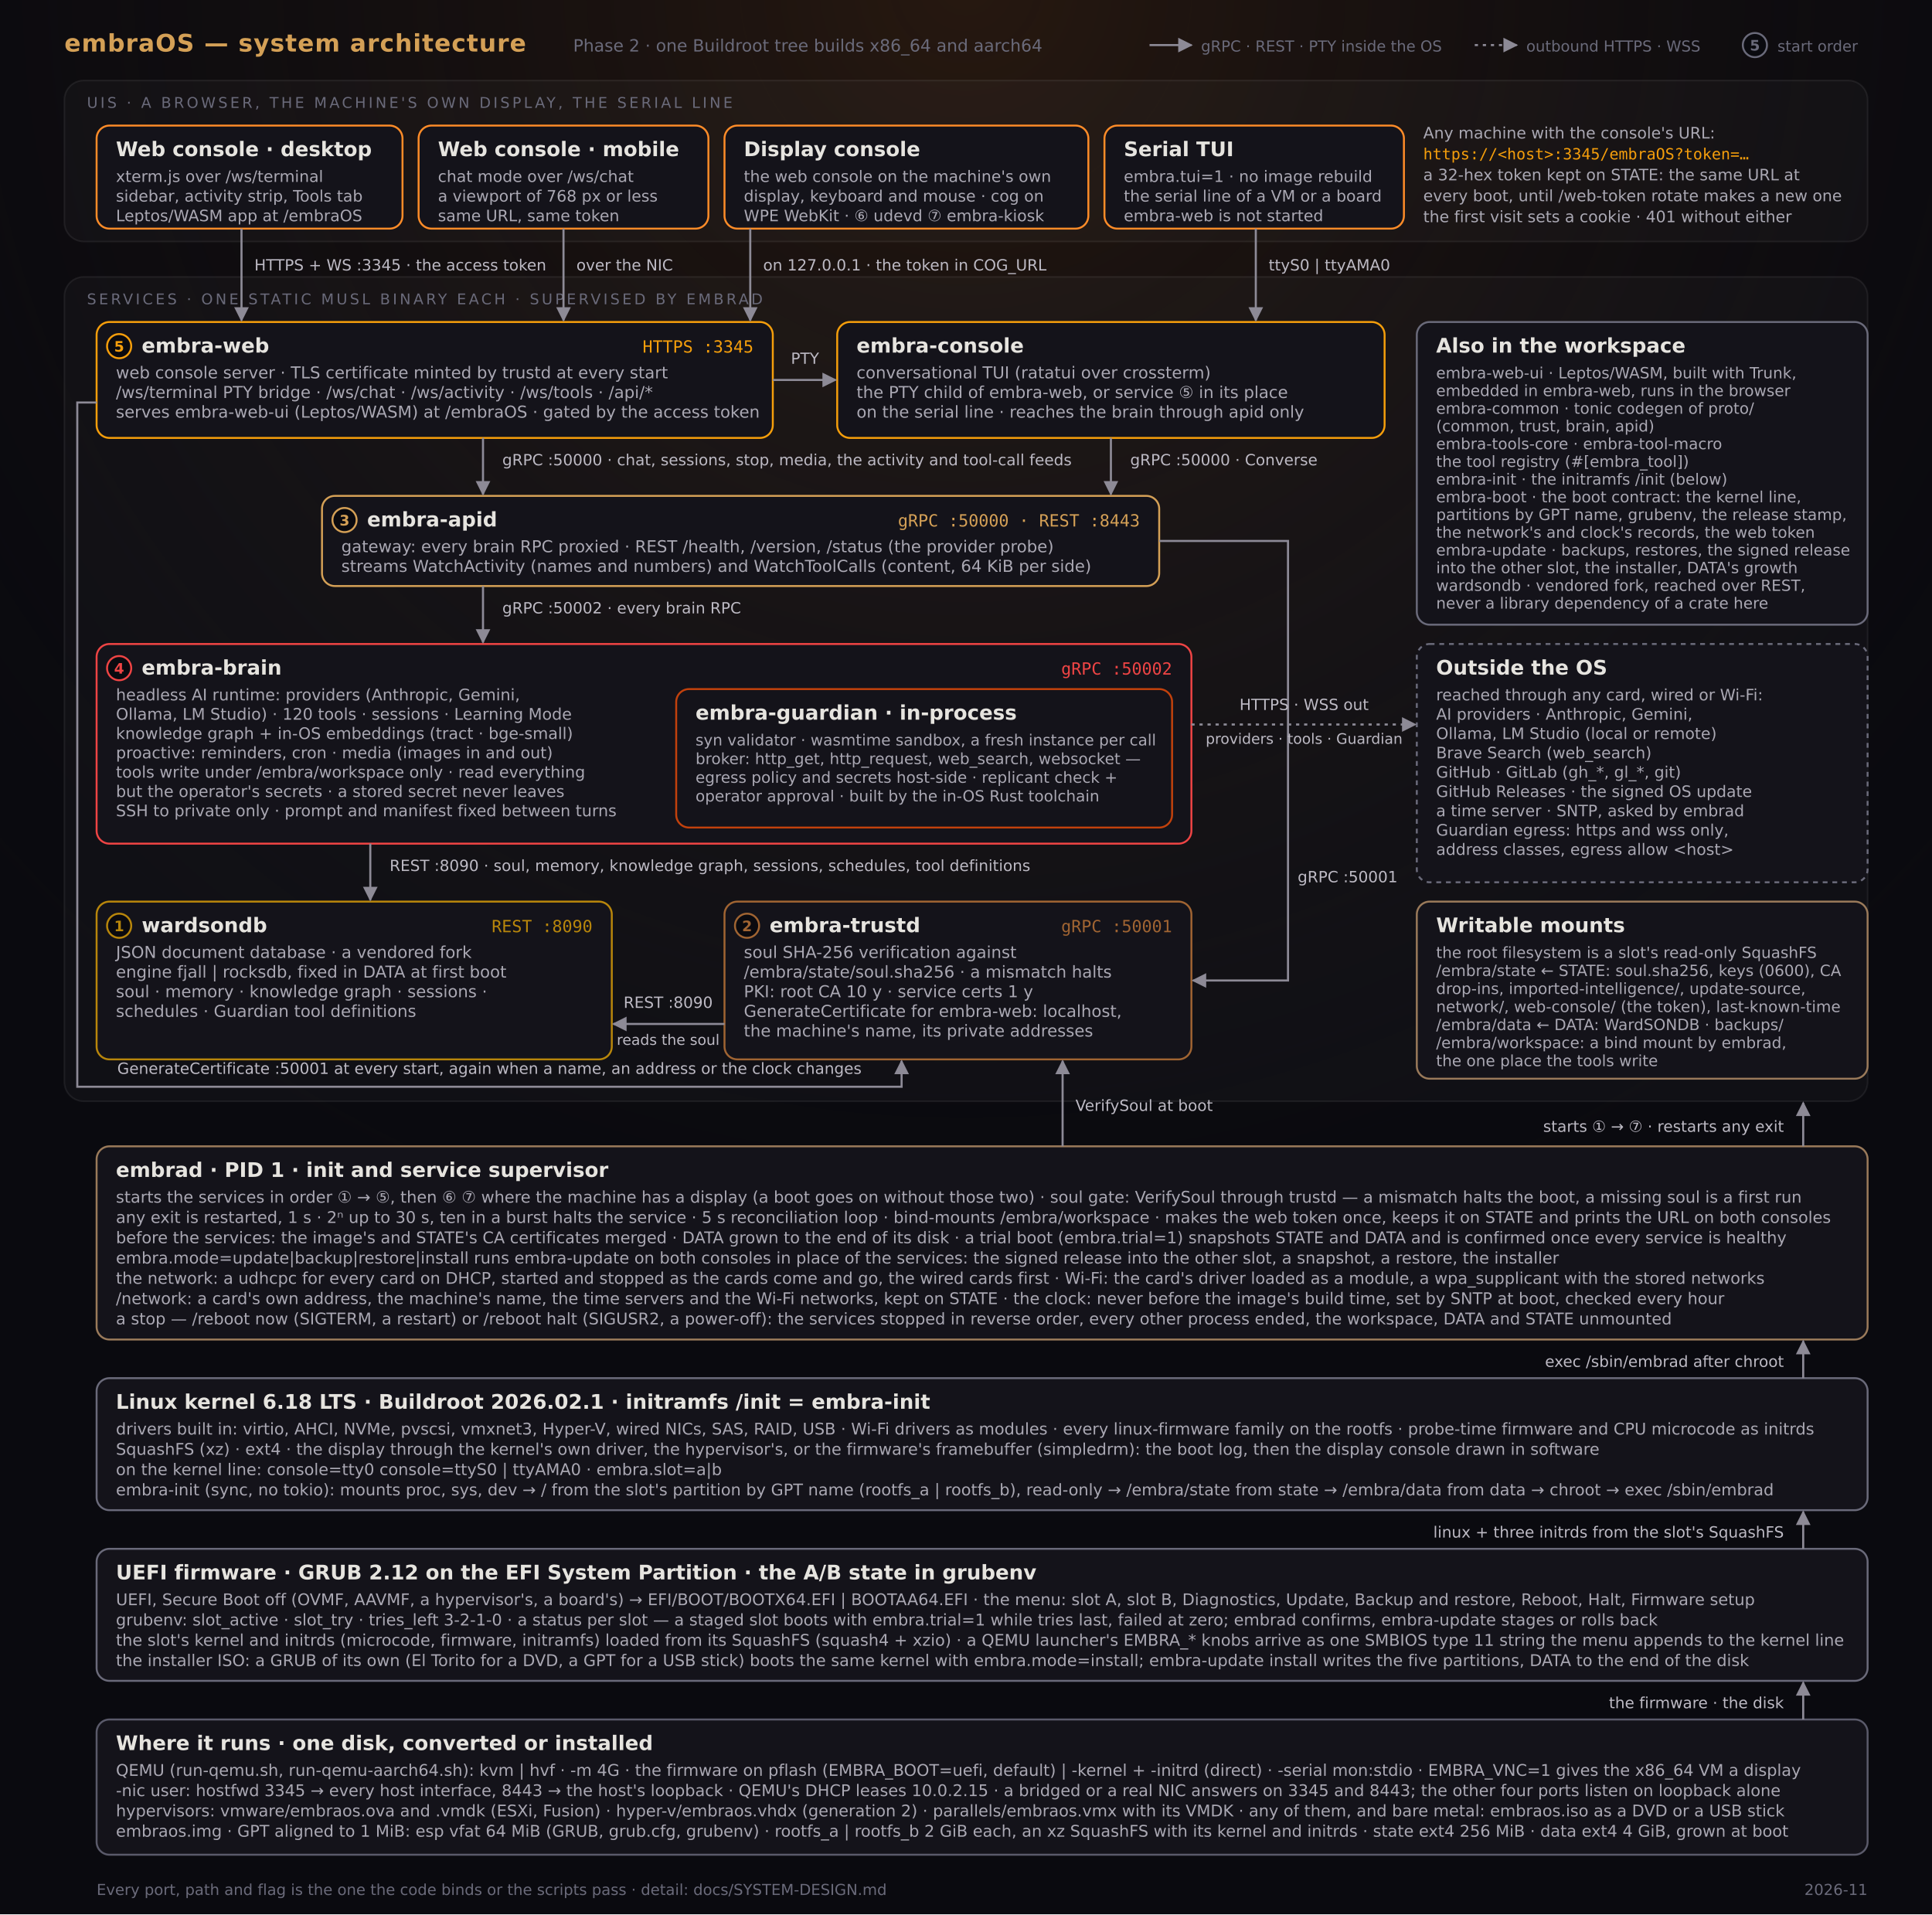
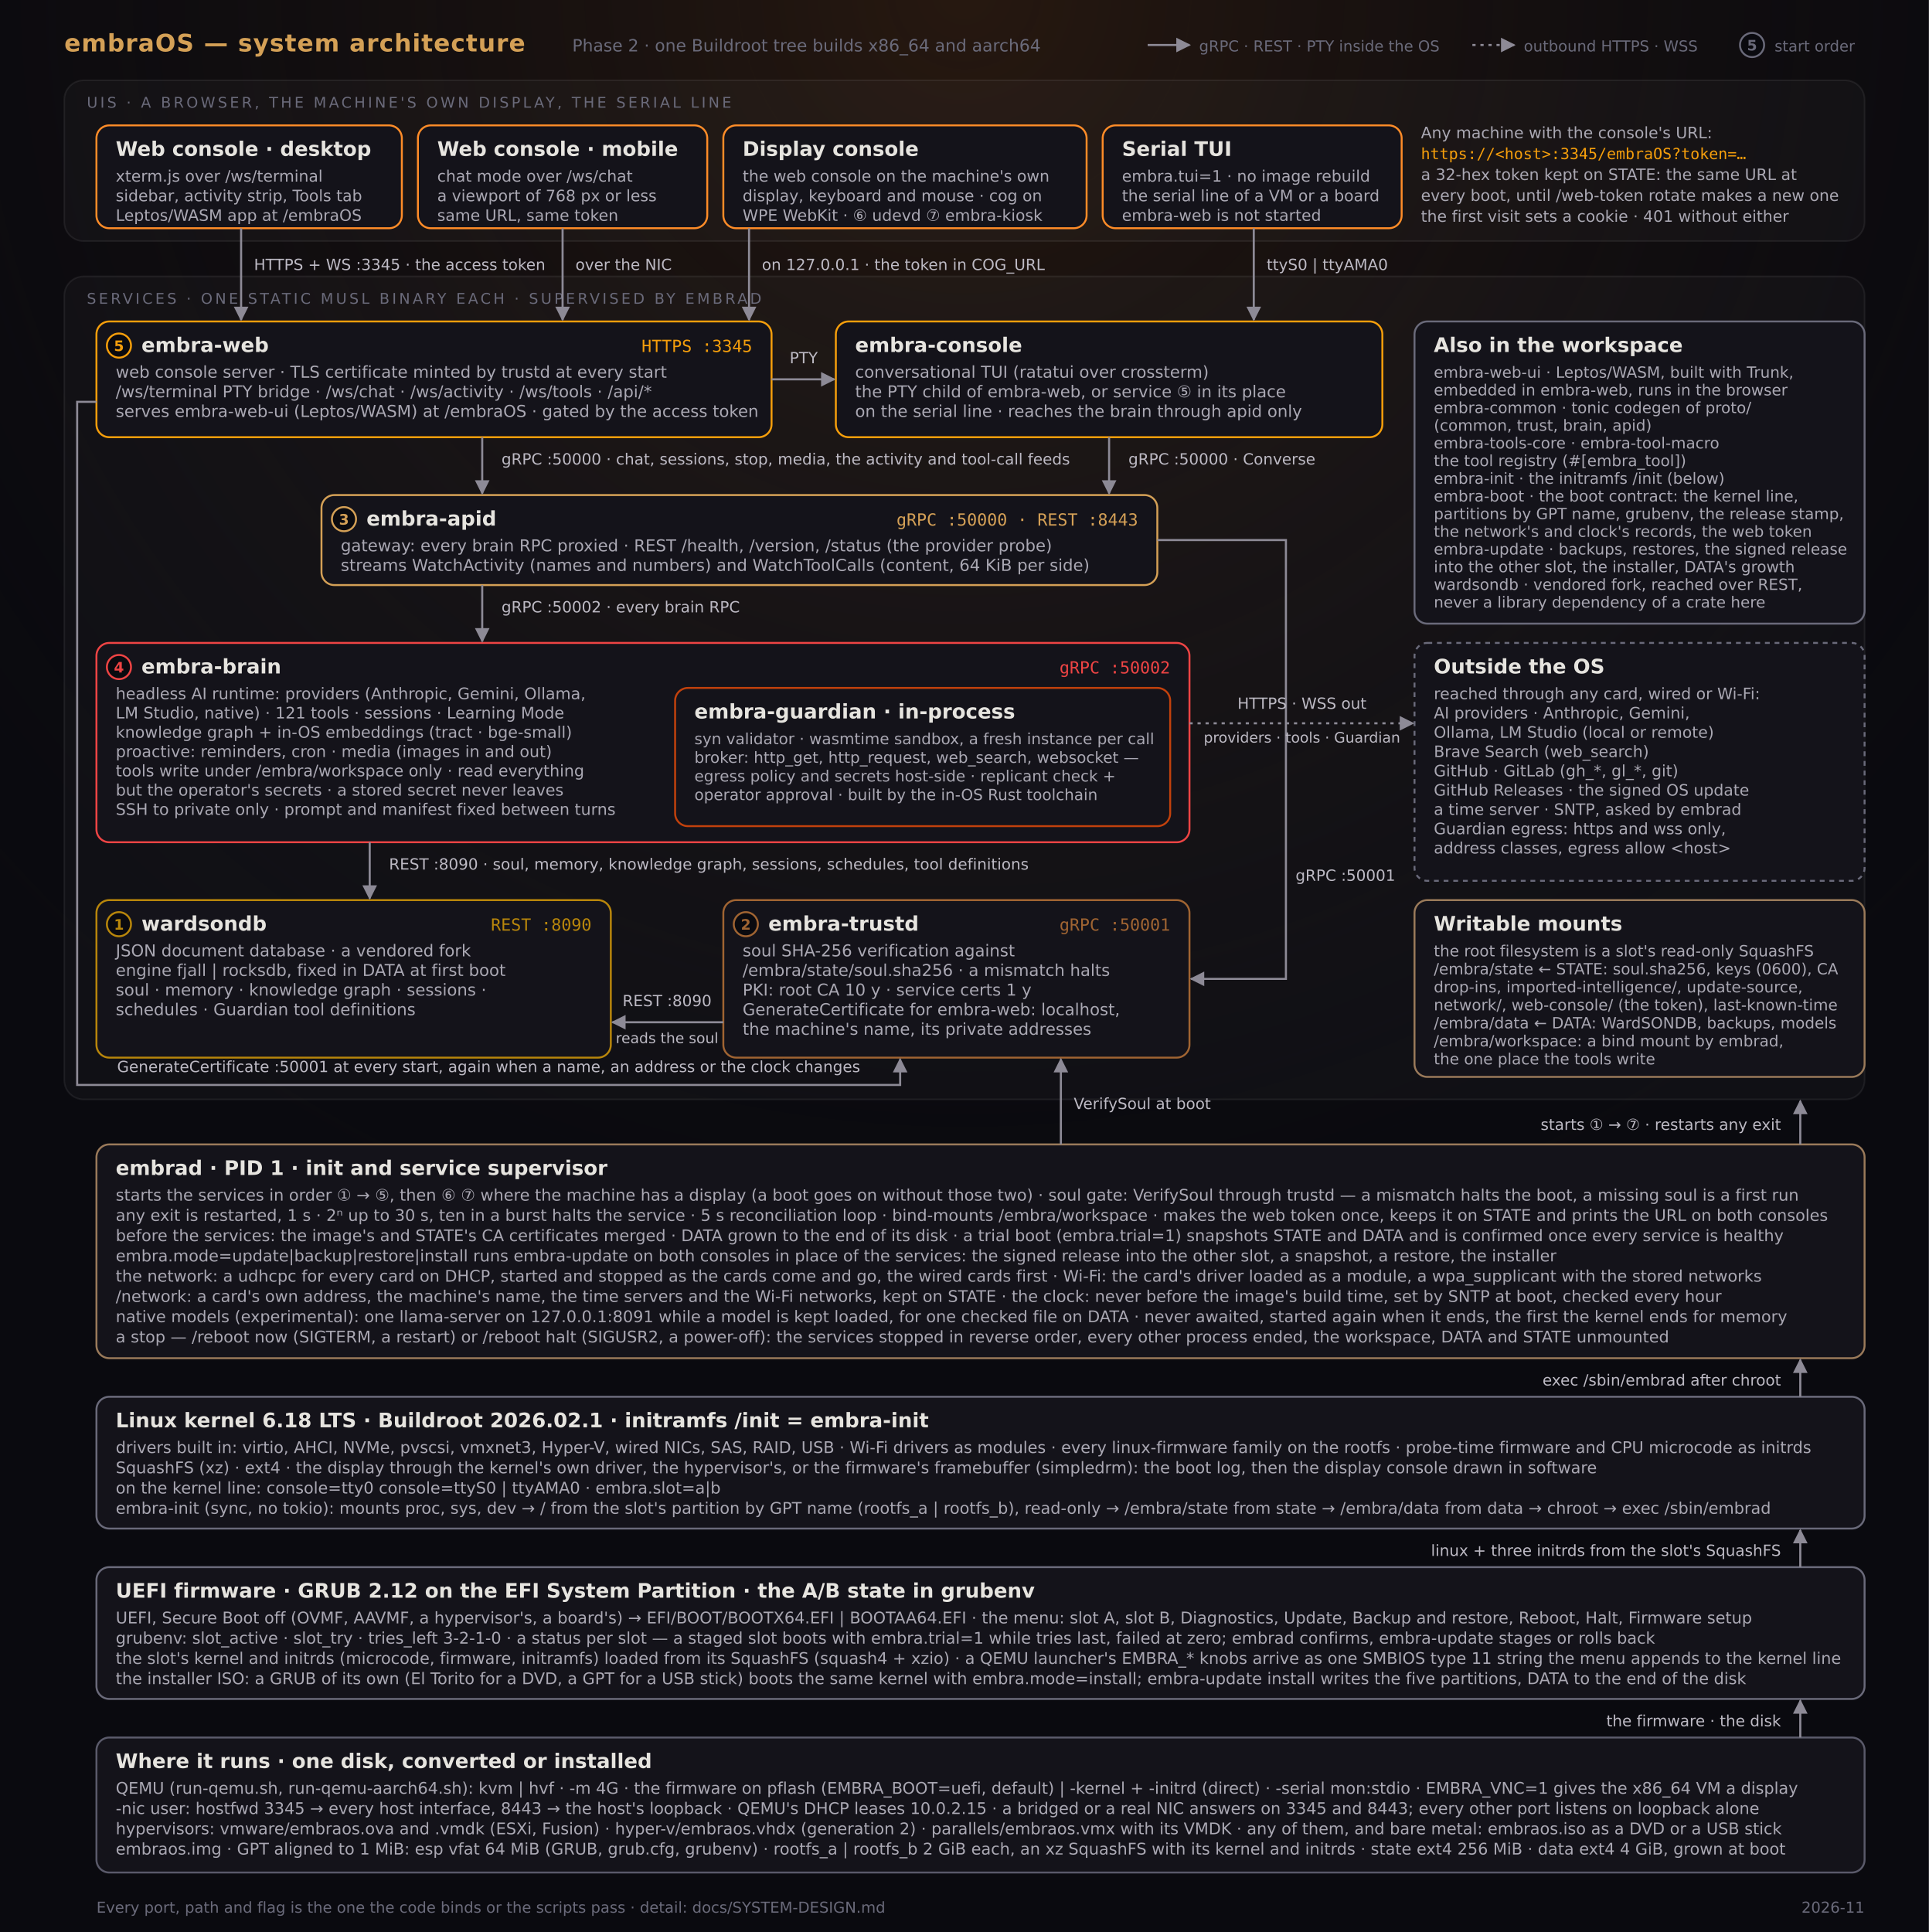
- <svg xmlns="http://www.w3.org/2000/svg" viewBox="0 0 1200 1189" width="1200" height="1189" role="img" aria-label="embraOS system architecture: the platforms it runs on, the UEFI firmware and GRUB with the two OS slots, the Linux kernel and embra-init, embrad as PID 1, the supervised services, and the web, display and serial consoles">
+ <svg xmlns="http://www.w3.org/2000/svg" viewBox="0 0 1200 1202" width="1200" height="1202" role="img" aria-label="embraOS system architecture: the platforms it runs on, the UEFI firmware and GRUB with the two OS slots, the Linux kernel and embra-init, embrad as PID 1, the supervised services, and the web, display and serial consoles">
  <defs>
    <radialGradient id="glow" cx="50%" cy="0%" r="70%">
      <stop offset="0" stop-color="#2a1a10" stop-opacity="0.9" />
      <stop offset="1" stop-color="#0a0a0f" stop-opacity="0" />
    </radialGradient>
    <marker id="head" viewBox="0 0 10 10" refX="9" refY="5" markerWidth="7" markerHeight="7" orient="auto-start-reverse">
      <path d="M 0 0 L 10 5 L 0 10 z" fill="#8d8a96" />
    </marker>
  </defs>
-   <rect width="1200" height="1189" fill="#0a0a0f" />
-   <rect width="1200" height="1189" fill="url(#glow)" />
+   <rect width="1200" height="1202" fill="#0a0a0f" />
+   <rect width="1200" height="1202" fill="url(#glow)" />
  <text x="40" y="32" font-family="DejaVu Sans, sans-serif" font-size="15" font-weight="bold" fill="#d4a056" text-anchor="start" letter-spacing="0.5">embraOS — system architecture</text>
  <text x="356" y="32" font-family="DejaVu Sans, sans-serif" font-size="10.5" font-weight="normal" fill="#6a6a7a" text-anchor="start">Phase 2 · one Buildroot tree builds x86_64 and aarch64</text>
  <line x1="714" y1="28" x2="740" y2="28" stroke="#8d8a96" stroke-width="1.3" marker-end="url(#head)" />
  <text x="746" y="32" font-family="DejaVu Sans, sans-serif" font-size="9.4" font-weight="normal" fill="#6a6a7a" text-anchor="start">gRPC · REST · PTY inside the OS</text>
  <line x1="916" y1="28" x2="942" y2="28" stroke="#8d8a96" stroke-width="1.3" stroke-dasharray="2 3" marker-end="url(#head)" />
  <text x="948" y="32" font-family="DejaVu Sans, sans-serif" font-size="9.4" font-weight="normal" fill="#6a6a7a" text-anchor="start">outbound HTTPS · WSS</text>
  <circle cx="1090" cy="28" r="7.5" fill="#0a0a0f" stroke="#6a6a7a" stroke-width="1.2" />
  <text x="1090" y="31.4" font-family="DejaVu Sans, sans-serif" font-size="9" font-weight="bold" fill="#6a6a7a" text-anchor="middle">5</text>
  <text x="1104" y="32" font-family="DejaVu Sans, sans-serif" font-size="9.4" font-weight="normal" fill="#6a6a7a" text-anchor="start">start order</text>
  <rect x="40" y="50" width="1120" height="100" rx="12" fill="rgba(255,255,255,0.025)" stroke="rgba(255,255,255,0.07)" stroke-width="1" />
  <text x="54" y="67" font-family="DejaVu Sans, sans-serif" font-size="9.2" font-weight="normal" fill="#6a6a7a" text-anchor="start" letter-spacing="1.6">UIS · A BROWSER, THE MACHINE'S OWN DISPLAY, THE SERIAL LINE</text>
  <rect x="60" y="78" width="190" height="64" rx="8" fill="#14131a" stroke="#ff8c28" stroke-width="1.2" />
  <text x="72" y="97" font-family="DejaVu Sans, sans-serif" font-size="12.5" font-weight="bold" fill="#e6e4df" text-anchor="start">Web console · desktop</text>
  <text x="72" y="113.0" font-family="DejaVu Sans, sans-serif" font-size="9.8" font-weight="normal" fill="#aaa8b3" text-anchor="start">xterm.js over /ws/terminal</text>
  <text x="72" y="125.2" font-family="DejaVu Sans, sans-serif" font-size="9.8" font-weight="normal" fill="#aaa8b3" text-anchor="start">sidebar, activity strip, Tools tab</text>
  <text x="72" y="137.4" font-family="DejaVu Sans, sans-serif" font-size="9.8" font-weight="normal" fill="#aaa8b3" text-anchor="start">Leptos/WASM app at /embraOS</text>
  <rect x="260" y="78" width="180" height="64" rx="8" fill="#14131a" stroke="#ff8c28" stroke-width="1.2" />
  <text x="272" y="97" font-family="DejaVu Sans, sans-serif" font-size="12.5" font-weight="bold" fill="#e6e4df" text-anchor="start">Web console · mobile</text>
  <text x="272" y="113.0" font-family="DejaVu Sans, sans-serif" font-size="9.8" font-weight="normal" fill="#aaa8b3" text-anchor="start">chat mode over /ws/chat</text>
  <text x="272" y="125.2" font-family="DejaVu Sans, sans-serif" font-size="9.8" font-weight="normal" fill="#aaa8b3" text-anchor="start">a viewport of 768 px or less</text>
  <text x="272" y="137.4" font-family="DejaVu Sans, sans-serif" font-size="9.8" font-weight="normal" fill="#aaa8b3" text-anchor="start">same URL, same token</text>
  <rect x="450" y="78" width="226" height="64" rx="8" fill="#14131a" stroke="#ff8c28" stroke-width="1.2" />
  <text x="462" y="97" font-family="DejaVu Sans, sans-serif" font-size="12.5" font-weight="bold" fill="#e6e4df" text-anchor="start">Display console</text>
  <text x="462" y="113.0" font-family="DejaVu Sans, sans-serif" font-size="9.8" font-weight="normal" fill="#aaa8b3" text-anchor="start">the web console on the machine's own</text>
  <text x="462" y="125.2" font-family="DejaVu Sans, sans-serif" font-size="9.8" font-weight="normal" fill="#aaa8b3" text-anchor="start">display, keyboard and mouse · cog on</text>
  <text x="462" y="137.4" font-family="DejaVu Sans, sans-serif" font-size="9.8" font-weight="normal" fill="#aaa8b3" text-anchor="start">WPE WebKit · ⑥ udevd  ⑦ embra-kiosk</text>
  <rect x="686" y="78" width="186" height="64" rx="8" fill="#14131a" stroke="#ff8c28" stroke-width="1.2" />
  <text x="698" y="97" font-family="DejaVu Sans, sans-serif" font-size="12.5" font-weight="bold" fill="#e6e4df" text-anchor="start">Serial TUI</text>
  <text x="698" y="113.0" font-family="DejaVu Sans, sans-serif" font-size="9.8" font-weight="normal" fill="#aaa8b3" text-anchor="start">embra.tui=1 · no image rebuild</text>
  <text x="698" y="125.2" font-family="DejaVu Sans, sans-serif" font-size="9.8" font-weight="normal" fill="#aaa8b3" text-anchor="start">the serial line of a VM or a board</text>
  <text x="698" y="137.4" font-family="DejaVu Sans, sans-serif" font-size="9.8" font-weight="normal" fill="#aaa8b3" text-anchor="start">embra-web is not started</text>
  <text x="884" y="86" font-family="DejaVu Sans, sans-serif" font-size="9.8" font-weight="normal" fill="#aaa8b3" text-anchor="start">Any machine with the console's URL:</text>
  <text x="884" y="99" font-family="DejaVu Sans Mono, monospace" font-size="9.6" font-weight="normal" fill="#f59e0b" text-anchor="start">https://&lt;host&gt;:3345/embraOS?token=…</text>
  <text x="884" y="112" font-family="DejaVu Sans, sans-serif" font-size="9.8" font-weight="normal" fill="#aaa8b3" text-anchor="start">a 32-hex token kept on STATE: the same URL at</text>
  <text x="884" y="125" font-family="DejaVu Sans, sans-serif" font-size="9.8" font-weight="normal" fill="#aaa8b3" text-anchor="start">every boot, until /web-token rotate makes a new one</text>
  <text x="884" y="138" font-family="DejaVu Sans, sans-serif" font-size="9.8" font-weight="normal" fill="#aaa8b3" text-anchor="start">the first visit sets a cookie · 401 without either</text>
  <rect x="40" y="172" width="1120" height="512" rx="12" fill="rgba(255,255,255,0.025)" stroke="rgba(255,255,255,0.07)" stroke-width="1" />
  <text x="54" y="189" font-family="DejaVu Sans, sans-serif" font-size="9.2" font-weight="normal" fill="#6a6a7a" text-anchor="start" letter-spacing="1.6">SERVICES · ONE STATIC MUSL BINARY EACH · SUPERVISED BY EMBRAD</text>
  <rect x="60" y="200" width="420" height="72" rx="8" fill="#14131a" stroke="#f59e0b" stroke-width="1.2" />
  <circle cx="74" cy="215" r="7.5" fill="#0a0a0f" stroke="#f59e0b" stroke-width="1.2" />
  <text x="74" y="218.4" font-family="DejaVu Sans, sans-serif" font-size="9" font-weight="bold" fill="#f59e0b" text-anchor="middle">5</text>
  <text x="88" y="219" font-family="DejaVu Sans, sans-serif" font-size="12.5" font-weight="bold" fill="#e6e4df" text-anchor="start">embra-web</text>
  <text x="468" y="219" font-family="DejaVu Sans Mono, monospace" font-size="10.4" font-weight="normal" fill="#f59e0b" text-anchor="end">HTTPS :3345</text>
  <text x="72" y="235.0" font-family="DejaVu Sans, sans-serif" font-size="10.2" font-weight="normal" fill="#aaa8b3" text-anchor="start">web console server · TLS certificate minted by trustd at every start</text>
  <text x="72" y="247.2" font-family="DejaVu Sans, sans-serif" font-size="10.2" font-weight="normal" fill="#aaa8b3" text-anchor="start">/ws/terminal PTY bridge · /ws/chat · /ws/activity · /ws/tools · /api/*</text>
  <text x="72" y="259.4" font-family="DejaVu Sans, sans-serif" font-size="10.2" font-weight="normal" fill="#aaa8b3" text-anchor="start">serves embra-web-ui (Leptos/WASM) at /embraOS · gated by the access token</text>
  <rect x="520" y="200" width="340" height="72" rx="8" fill="#14131a" stroke="#f59e0b" stroke-width="1.2" />
  <text x="532" y="219" font-family="DejaVu Sans, sans-serif" font-size="12.5" font-weight="bold" fill="#e6e4df" text-anchor="start">embra-console</text>
  <text x="532" y="235.0" font-family="DejaVu Sans, sans-serif" font-size="10.2" font-weight="normal" fill="#aaa8b3" text-anchor="start">conversational TUI (ratatui over crossterm)</text>
  <text x="532" y="247.2" font-family="DejaVu Sans, sans-serif" font-size="10.2" font-weight="normal" fill="#aaa8b3" text-anchor="start">the PTY child of embra-web, or service ⑤ in its place</text>
  <text x="532" y="259.4" font-family="DejaVu Sans, sans-serif" font-size="10.2" font-weight="normal" fill="#aaa8b3" text-anchor="start">on the serial line · reaches the brain through apid only</text>
  <rect x="200" y="308" width="520" height="56" rx="8" fill="#14131a" stroke="#d4a056" stroke-width="1.2" />
  <circle cx="214" cy="323" r="7.5" fill="#0a0a0f" stroke="#d4a056" stroke-width="1.2" />
  <text x="214" y="326.4" font-family="DejaVu Sans, sans-serif" font-size="9" font-weight="bold" fill="#d4a056" text-anchor="middle">3</text>
  <text x="228" y="327" font-family="DejaVu Sans, sans-serif" font-size="12.5" font-weight="bold" fill="#e6e4df" text-anchor="start">embra-apid</text>
  <text x="708" y="327" font-family="DejaVu Sans Mono, monospace" font-size="10.4" font-weight="normal" fill="#d4a056" text-anchor="end">gRPC :50000 · REST :8443</text>
  <text x="212" y="343.0" font-family="DejaVu Sans, sans-serif" font-size="10.2" font-weight="normal" fill="#aaa8b3" text-anchor="start">gateway: every brain RPC proxied · REST /health, /version, /status (the provider probe)</text>
  <text x="212" y="355.2" font-family="DejaVu Sans, sans-serif" font-size="10.2" font-weight="normal" fill="#aaa8b3" text-anchor="start">streams WatchActivity (names and numbers) and WatchToolCalls (content, 64 KiB per side)</text>
  <rect x="60" y="400" width="680" height="124" rx="8" fill="#14131a" stroke="#ef4444" stroke-width="1.2" />
  <circle cx="74" cy="415" r="7.5" fill="#0a0a0f" stroke="#ef4444" stroke-width="1.2" />
  <text x="74" y="418.4" font-family="DejaVu Sans, sans-serif" font-size="9" font-weight="bold" fill="#ef4444" text-anchor="middle">4</text>
  <text x="88" y="419" font-family="DejaVu Sans, sans-serif" font-size="12.5" font-weight="bold" fill="#e6e4df" text-anchor="start">embra-brain</text>
  <text x="728" y="419" font-family="DejaVu Sans Mono, monospace" font-size="10.4" font-weight="normal" fill="#ef4444" text-anchor="end">gRPC :50002</text>
-   <text x="72" y="435" font-family="DejaVu Sans, sans-serif" font-size="9.9" font-weight="normal" fill="#aaa8b3" text-anchor="start">headless AI runtime: providers (Anthropic, Gemini,</text>
-   <text x="72" y="447" font-family="DejaVu Sans, sans-serif" font-size="9.9" font-weight="normal" fill="#aaa8b3" text-anchor="start">Ollama, LM Studio) · 120 tools · sessions · Learning Mode</text>
+   <text x="72" y="435" font-family="DejaVu Sans, sans-serif" font-size="9.9" font-weight="normal" fill="#aaa8b3" text-anchor="start">headless AI runtime: providers (Anthropic, Gemini, Ollama,</text>
+   <text x="72" y="447" font-family="DejaVu Sans, sans-serif" font-size="9.9" font-weight="normal" fill="#aaa8b3" text-anchor="start">LM Studio, native) · 121 tools · sessions · Learning Mode</text>
  <text x="72" y="459" font-family="DejaVu Sans, sans-serif" font-size="9.9" font-weight="normal" fill="#aaa8b3" text-anchor="start">knowledge graph + in-OS embeddings (tract · bge-small)</text>
  <text x="72" y="471" font-family="DejaVu Sans, sans-serif" font-size="9.9" font-weight="normal" fill="#aaa8b3" text-anchor="start">proactive: reminders, cron · media (images in and out)</text>
  <text x="72" y="483" font-family="DejaVu Sans, sans-serif" font-size="9.9" font-weight="normal" fill="#aaa8b3" text-anchor="start">tools write under /embra/workspace only · read everything</text>
  <text x="72" y="495" font-family="DejaVu Sans, sans-serif" font-size="9.9" font-weight="normal" fill="#aaa8b3" text-anchor="start">but the operator's secrets · a stored secret never leaves</text>
  <text x="72" y="507" font-family="DejaVu Sans, sans-serif" font-size="9.9" font-weight="normal" fill="#aaa8b3" text-anchor="start">SSH to private only · prompt and manifest fixed between turns</text>
  <rect x="420" y="428" width="308" height="86" rx="8" fill="#14131a" stroke="#c2410c" stroke-width="1.2" />
  <text x="432" y="447" font-family="DejaVu Sans, sans-serif" font-size="12.5" font-weight="bold" fill="#e6e4df" text-anchor="start">embra-guardian · in-process</text>
  <text x="432" y="463.0" font-family="DejaVu Sans, sans-serif" font-size="9.6" font-weight="normal" fill="#aaa8b3" text-anchor="start">syn validator · wasmtime sandbox, a fresh instance per call</text>
  <text x="432" y="474.6" font-family="DejaVu Sans, sans-serif" font-size="9.6" font-weight="normal" fill="#aaa8b3" text-anchor="start">broker: http_get, http_request, web_search, websocket —</text>
  <text x="432" y="486.2" font-family="DejaVu Sans, sans-serif" font-size="9.6" font-weight="normal" fill="#aaa8b3" text-anchor="start">egress policy and secrets host-side · replicant check +</text>
  <text x="432" y="497.8" font-family="DejaVu Sans, sans-serif" font-size="9.6" font-weight="normal" fill="#aaa8b3" text-anchor="start">operator approval · built by the in-OS Rust toolchain</text>
  <rect x="880" y="400" width="280" height="148" rx="8" fill="#14131a" stroke="#6a6a7a" stroke-width="1.2" stroke-dasharray="3 3" />
  <text x="892" y="419" font-family="DejaVu Sans, sans-serif" font-size="12.5" font-weight="bold" fill="#e6e4df" text-anchor="start">Outside the OS</text>
  <text x="892" y="435" font-family="DejaVu Sans, sans-serif" font-size="9.8" font-weight="normal" fill="#aaa8b3" text-anchor="start">reached through any card, wired or Wi-Fi:</text>
  <text x="892" y="447" font-family="DejaVu Sans, sans-serif" font-size="9.8" font-weight="normal" fill="#aaa8b3" text-anchor="start">AI providers · Anthropic, Gemini,</text>
  <text x="892" y="459" font-family="DejaVu Sans, sans-serif" font-size="9.8" font-weight="normal" fill="#aaa8b3" text-anchor="start">Ollama, LM Studio (local or remote)</text>
  <text x="892" y="471" font-family="DejaVu Sans, sans-serif" font-size="9.8" font-weight="normal" fill="#aaa8b3" text-anchor="start">Brave Search (web_search)</text>
  <text x="892" y="483" font-family="DejaVu Sans, sans-serif" font-size="9.8" font-weight="normal" fill="#aaa8b3" text-anchor="start">GitHub · GitLab (gh_*, gl_*, git)</text>
  <text x="892" y="495" font-family="DejaVu Sans, sans-serif" font-size="9.8" font-weight="normal" fill="#aaa8b3" text-anchor="start">GitHub Releases · the signed OS update</text>
  <text x="892" y="507" font-family="DejaVu Sans, sans-serif" font-size="9.8" font-weight="normal" fill="#aaa8b3" text-anchor="start">a time server · SNTP, asked by embrad</text>
  <text x="892" y="519" font-family="DejaVu Sans, sans-serif" font-size="9.8" font-weight="normal" fill="#aaa8b3" text-anchor="start">Guardian egress: https and wss only,</text>
  <text x="892" y="531" font-family="DejaVu Sans, sans-serif" font-size="9.8" font-weight="normal" fill="#aaa8b3" text-anchor="start">address classes, egress allow &lt;host&gt;</text>
  <rect x="60" y="560" width="320" height="98" rx="8" fill="#14131a" stroke="#b8860b" stroke-width="1.2" />
  <circle cx="74" cy="575" r="7.5" fill="#0a0a0f" stroke="#b8860b" stroke-width="1.2" />
  <text x="74" y="578.4" font-family="DejaVu Sans, sans-serif" font-size="9" font-weight="bold" fill="#b8860b" text-anchor="middle">1</text>
  <text x="88" y="579" font-family="DejaVu Sans, sans-serif" font-size="12.5" font-weight="bold" fill="#e6e4df" text-anchor="start">wardsondb</text>
  <text x="368" y="579" font-family="DejaVu Sans Mono, monospace" font-size="10.4" font-weight="normal" fill="#b8860b" text-anchor="end">REST :8090</text>
  <text x="72" y="595.0" font-family="DejaVu Sans, sans-serif" font-size="10.2" font-weight="normal" fill="#aaa8b3" text-anchor="start">JSON document database · a vendored fork</text>
  <text x="72" y="607.2" font-family="DejaVu Sans, sans-serif" font-size="10.2" font-weight="normal" fill="#aaa8b3" text-anchor="start">engine fjall | rocksdb, fixed in DATA at first boot</text>
  <text x="72" y="619.4" font-family="DejaVu Sans, sans-serif" font-size="10.2" font-weight="normal" fill="#aaa8b3" text-anchor="start">soul · memory · knowledge graph · sessions ·</text>
  <text x="72" y="631.6" font-family="DejaVu Sans, sans-serif" font-size="10.2" font-weight="normal" fill="#aaa8b3" text-anchor="start">schedules · Guardian tool definitions</text>
  <rect x="450" y="560" width="290" height="98" rx="8" fill="#14131a" stroke="#a06432" stroke-width="1.2" />
  <circle cx="464" cy="575" r="7.5" fill="#0a0a0f" stroke="#a06432" stroke-width="1.2" />
  <text x="464" y="578.4" font-family="DejaVu Sans, sans-serif" font-size="9" font-weight="bold" fill="#a06432" text-anchor="middle">2</text>
  <text x="478" y="579" font-family="DejaVu Sans, sans-serif" font-size="12.5" font-weight="bold" fill="#e6e4df" text-anchor="start">embra-trustd</text>
  <text x="728" y="579" font-family="DejaVu Sans Mono, monospace" font-size="10.4" font-weight="normal" fill="#a06432" text-anchor="end">gRPC :50001</text>
  <text x="462" y="595.0" font-family="DejaVu Sans, sans-serif" font-size="10.2" font-weight="normal" fill="#aaa8b3" text-anchor="start">soul SHA-256 verification against</text>
  <text x="462" y="607.2" font-family="DejaVu Sans, sans-serif" font-size="10.2" font-weight="normal" fill="#aaa8b3" text-anchor="start">/embra/state/soul.sha256 · a mismatch halts</text>
  <text x="462" y="619.4" font-family="DejaVu Sans, sans-serif" font-size="10.2" font-weight="normal" fill="#aaa8b3" text-anchor="start">PKI: root CA 10 y · service certs 1 y</text>
  <text x="462" y="631.6" font-family="DejaVu Sans, sans-serif" font-size="10.2" font-weight="normal" fill="#aaa8b3" text-anchor="start">GenerateCertificate for embra-web: localhost,</text>
  <text x="462" y="643.8" font-family="DejaVu Sans, sans-serif" font-size="10.2" font-weight="normal" fill="#aaa8b3" text-anchor="start">the machine's name, its private addresses</text>
  <rect x="880" y="200" width="280" height="188" rx="8" fill="#14131a" stroke="#6a6a7a" stroke-width="1.2" />
  <text x="892" y="219" font-family="DejaVu Sans, sans-serif" font-size="12.5" font-weight="bold" fill="#e6e4df" text-anchor="start">Also in the workspace</text>
  <text x="892" y="235.0" font-family="DejaVu Sans, sans-serif" font-size="9.6" font-weight="normal" fill="#aaa8b3" text-anchor="start">embra-web-ui · Leptos/WASM, built with Trunk,</text>
  <text x="892" y="246.0" font-family="DejaVu Sans, sans-serif" font-size="9.6" font-weight="normal" fill="#aaa8b3" text-anchor="start">embedded in embra-web, runs in the browser</text>
  <text x="892" y="257.0" font-family="DejaVu Sans, sans-serif" font-size="9.6" font-weight="normal" fill="#aaa8b3" text-anchor="start">embra-common · tonic codegen of proto/</text>
  <text x="892" y="268.0" font-family="DejaVu Sans, sans-serif" font-size="9.6" font-weight="normal" fill="#aaa8b3" text-anchor="start">(common, trust, brain, apid)</text>
  <text x="892" y="279.0" font-family="DejaVu Sans, sans-serif" font-size="9.6" font-weight="normal" fill="#aaa8b3" text-anchor="start">embra-tools-core · embra-tool-macro</text>
  <text x="892" y="290.0" font-family="DejaVu Sans, sans-serif" font-size="9.6" font-weight="normal" fill="#aaa8b3" text-anchor="start">the tool registry (#[embra_tool])</text>
  <text x="892" y="301.0" font-family="DejaVu Sans, sans-serif" font-size="9.6" font-weight="normal" fill="#aaa8b3" text-anchor="start">embra-init · the initramfs /init (below)</text>
  <text x="892" y="312.0" font-family="DejaVu Sans, sans-serif" font-size="9.6" font-weight="normal" fill="#aaa8b3" text-anchor="start">embra-boot · the boot contract: the kernel line,</text>
  <text x="892" y="323.0" font-family="DejaVu Sans, sans-serif" font-size="9.6" font-weight="normal" fill="#aaa8b3" text-anchor="start">partitions by GPT name, grubenv, the release stamp,</text>
  <text x="892" y="334.0" font-family="DejaVu Sans, sans-serif" font-size="9.6" font-weight="normal" fill="#aaa8b3" text-anchor="start">the network's and clock's records, the web token</text>
  <text x="892" y="345.0" font-family="DejaVu Sans, sans-serif" font-size="9.6" font-weight="normal" fill="#aaa8b3" text-anchor="start">embra-update · backups, restores, the signed release</text>
  <text x="892" y="356.0" font-family="DejaVu Sans, sans-serif" font-size="9.6" font-weight="normal" fill="#aaa8b3" text-anchor="start">into the other slot, the installer, DATA's growth</text>
  <text x="892" y="367.0" font-family="DejaVu Sans, sans-serif" font-size="9.6" font-weight="normal" fill="#aaa8b3" text-anchor="start">wardsondb · vendored fork, reached over REST,</text>
  <text x="892" y="378.0" font-family="DejaVu Sans, sans-serif" font-size="9.6" font-weight="normal" fill="#aaa8b3" text-anchor="start">never a library dependency of a crate here</text>
  <rect x="880" y="560" width="280" height="110" rx="8" fill="#14131a" stroke="#9a7a5a" stroke-width="1.2" />
  <text x="892" y="579" font-family="DejaVu Sans, sans-serif" font-size="12.5" font-weight="bold" fill="#e6e4df" text-anchor="start">Writable mounts</text>
  <text x="892" y="595.0" font-family="DejaVu Sans, sans-serif" font-size="9.6" font-weight="normal" fill="#aaa8b3" text-anchor="start">the root filesystem is a slot's read-only SquashFS</text>
  <text x="892" y="606.2" font-family="DejaVu Sans, sans-serif" font-size="9.6" font-weight="normal" fill="#aaa8b3" text-anchor="start">/embra/state ← STATE: soul.sha256, keys (0600), CA</text>
  <text x="892" y="617.4" font-family="DejaVu Sans, sans-serif" font-size="9.6" font-weight="normal" fill="#aaa8b3" text-anchor="start">drop-ins, imported-intelligence/, update-source,</text>
  <text x="892" y="628.6" font-family="DejaVu Sans, sans-serif" font-size="9.6" font-weight="normal" fill="#aaa8b3" text-anchor="start">network/, web-console/ (the token), last-known-time</text>
-   <text x="892" y="639.8" font-family="DejaVu Sans, sans-serif" font-size="9.6" font-weight="normal" fill="#aaa8b3" text-anchor="start">/embra/data ← DATA: WardSONDB · backups/</text>
+   <text x="892" y="639.8" font-family="DejaVu Sans, sans-serif" font-size="9.6" font-weight="normal" fill="#aaa8b3" text-anchor="start">/embra/data ← DATA: WardSONDB, backups, models</text>
  <text x="892" y="651.0" font-family="DejaVu Sans, sans-serif" font-size="9.6" font-weight="normal" fill="#aaa8b3" text-anchor="start">/embra/workspace: a bind mount by embrad,</text>
  <text x="892" y="662.2" font-family="DejaVu Sans, sans-serif" font-size="9.6" font-weight="normal" fill="#aaa8b3" text-anchor="start">the one place the tools write</text>
  <polyline points="150,142 150,199" fill="none" stroke="#8d8a96" stroke-width="1.3" marker-end="url(#head)" />
  <text x="158" y="168" font-family="DejaVu Sans, sans-serif" font-size="9.6" font-weight="normal" fill="#bdbac4" text-anchor="start">HTTPS + WS :3345 · the access token</text>
  <polyline points="350,142 350,199" fill="none" stroke="#8d8a96" stroke-width="1.3" marker-end="url(#head)" />
  <text x="358" y="168" font-family="DejaVu Sans, sans-serif" font-size="9.6" font-weight="normal" fill="#bdbac4" text-anchor="start">over the NIC</text>
  <polyline points="466,142 466,199" fill="none" stroke="#8d8a96" stroke-width="1.3" marker-end="url(#head)" />
  <text x="474" y="168" font-family="DejaVu Sans, sans-serif" font-size="9.6" font-weight="normal" fill="#bdbac4" text-anchor="start">on 127.0.0.1 · the token in COG_URL</text>
  <polyline points="780,142 780,199" fill="none" stroke="#8d8a96" stroke-width="1.3" marker-end="url(#head)" />
  <text x="788" y="168" font-family="DejaVu Sans, sans-serif" font-size="9.6" font-weight="normal" fill="#bdbac4" text-anchor="start">ttyS0 | ttyAMA0</text>
  <polyline points="480,236 519,236" fill="none" stroke="#8d8a96" stroke-width="1.3" marker-end="url(#head)" />
  <text x="500" y="226" font-family="DejaVu Sans, sans-serif" font-size="9.6" font-weight="normal" fill="#bdbac4" text-anchor="middle">PTY</text>
  <polyline points="300,272 300,307" fill="none" stroke="#8d8a96" stroke-width="1.3" marker-end="url(#head)" />
  <text x="312" y="289" font-family="DejaVu Sans, sans-serif" font-size="9.6" font-weight="normal" fill="#bdbac4" text-anchor="start">gRPC :50000 · chat, sessions, stop, media, the activity and tool-call feeds</text>
  <polyline points="690,272 690,307" fill="none" stroke="#8d8a96" stroke-width="1.3" marker-end="url(#head)" />
  <text x="702" y="289" font-family="DejaVu Sans, sans-serif" font-size="9.6" font-weight="normal" fill="#bdbac4" text-anchor="start">gRPC :50000 · Converse</text>
  <polyline points="300,364 300,399" fill="none" stroke="#8d8a96" stroke-width="1.3" marker-end="url(#head)" />
  <text x="312" y="381" font-family="DejaVu Sans, sans-serif" font-size="9.6" font-weight="normal" fill="#bdbac4" text-anchor="start">gRPC :50002 · every brain RPC</text>
  <polyline points="720,336 800,336 800,609 741,609" fill="none" stroke="#8d8a96" stroke-width="1.3" marker-end="url(#head)" />
  <text x="806" y="548" font-family="DejaVu Sans, sans-serif" font-size="9.6" font-weight="normal" fill="#bdbac4" text-anchor="start">gRPC :50001</text>
  <polyline points="230,524 230,559" fill="none" stroke="#8d8a96" stroke-width="1.3" marker-end="url(#head)" />
  <text x="242" y="541" font-family="DejaVu Sans, sans-serif" font-size="9.6" font-weight="normal" fill="#bdbac4" text-anchor="start">REST :8090 · soul, memory, knowledge graph, sessions, schedules, tool definitions</text>
  <polyline points="450,636 381,636" fill="none" stroke="#8d8a96" stroke-width="1.3" marker-end="url(#head)" />
  <text x="415" y="626" font-family="DejaVu Sans, sans-serif" font-size="9.6" font-weight="normal" fill="#bdbac4" text-anchor="middle">REST :8090</text>
  <text x="415" y="649" font-family="DejaVu Sans, sans-serif" font-size="9.0" font-weight="normal" fill="#bdbac4" text-anchor="middle">reads the soul</text>
  <polyline points="60,250 48,250 48,675 560,675 560,659" fill="none" stroke="#8d8a96" stroke-width="1.3" marker-end="url(#head)" />
  <text x="304" y="667" font-family="DejaVu Sans, sans-serif" font-size="9.6" font-weight="normal" fill="#bdbac4" text-anchor="middle">GenerateCertificate :50001 at every start, again when a name, an address or the clock changes</text>
  <polyline points="740,450 879,450" fill="none" stroke="#8d8a96" stroke-width="1.3" marker-end="url(#head)" stroke-dasharray="2 3" />
  <text x="810" y="441" font-family="DejaVu Sans, sans-serif" font-size="9.6" font-weight="normal" fill="#bdbac4" text-anchor="middle">HTTPS · WSS out</text>
  <text x="810" y="462" font-family="DejaVu Sans, sans-serif" font-size="9.0" font-weight="normal" fill="#bdbac4" text-anchor="middle">providers · tools · Guardian</text>
-   <rect x="60" y="712" width="1100" height="120" rx="8" fill="#14131a" stroke="#9a7a5a" stroke-width="1.2" />
+   <rect x="60" y="712" width="1100" height="133" rx="8" fill="#14131a" stroke="#9a7a5a" stroke-width="1.2" />
  <text x="72" y="731" font-family="DejaVu Sans, sans-serif" font-size="12.5" font-weight="bold" fill="#e6e4df" text-anchor="start">embrad · PID 1 · init and service supervisor</text>
  <text x="72" y="747.0" font-family="DejaVu Sans, sans-serif" font-size="10" font-weight="normal" fill="#aaa8b3" text-anchor="start">starts the services in order ① → ⑤, then ⑥ ⑦ where the machine has a display (a boot goes on without those two) · soul gate: VerifySoul through trustd — a mismatch halts the boot, a missing soul is a first run</text>
  <text x="72" y="759.6" font-family="DejaVu Sans, sans-serif" font-size="10" font-weight="normal" fill="#aaa8b3" text-anchor="start">any exit is restarted, 1 s · 2ⁿ up to 30 s, ten in a burst halts the service · 5 s reconciliation loop · bind-mounts /embra/workspace · makes the web token once, keeps it on STATE and prints the URL on both consoles</text>
  <text x="72" y="772.2" font-family="DejaVu Sans, sans-serif" font-size="10" font-weight="normal" fill="#aaa8b3" text-anchor="start">before the services: the image's and STATE's CA certificates merged · DATA grown to the end of its disk · a trial boot (embra.trial=1) snapshots STATE and DATA and is confirmed once every service is healthy</text>
  <text x="72" y="784.8" font-family="DejaVu Sans, sans-serif" font-size="10" font-weight="normal" fill="#aaa8b3" text-anchor="start">embra.mode=update|backup|restore|install runs embra-update on both consoles in place of the services: the signed release into the other slot, a snapshot, a restore, the installer</text>
  <text x="72" y="797.4" font-family="DejaVu Sans, sans-serif" font-size="10" font-weight="normal" fill="#aaa8b3" text-anchor="start">the network: a udhcpc for every card on DHCP, started and stopped as the cards come and go, the wired cards first · Wi-Fi: the card's driver loaded as a module, a wpa_supplicant with the stored networks</text>
  <text x="72" y="810.0" font-family="DejaVu Sans, sans-serif" font-size="10" font-weight="normal" fill="#aaa8b3" text-anchor="start">/network: a card's own address, the machine's name, the time servers and the Wi-Fi networks, kept on STATE · the clock: never before the image's build time, set by SNTP at boot, checked every hour</text>
-   <text x="72" y="822.6" font-family="DejaVu Sans, sans-serif" font-size="10" font-weight="normal" fill="#aaa8b3" text-anchor="start">a stop — /reboot now (SIGTERM, a restart) or /reboot halt (SIGUSR2, a power-off): the services stopped in reverse order, every other process ended, the workspace, DATA and STATE unmounted</text>
-   <rect x="60" y="856" width="1100" height="82" rx="8" fill="#14131a" stroke="#6a6a7a" stroke-width="1.2" />
-   <text x="72" y="875" font-family="DejaVu Sans, sans-serif" font-size="12.5" font-weight="bold" fill="#e6e4df" text-anchor="start">Linux kernel 6.18 LTS · Buildroot 2026.02.1 · initramfs /init = embra-init</text>
-   <text x="72" y="891.0" font-family="DejaVu Sans, sans-serif" font-size="10" font-weight="normal" fill="#aaa8b3" text-anchor="start">drivers built in: virtio, AHCI, NVMe, pvscsi, vmxnet3, Hyper-V, wired NICs, SAS, RAID, USB · Wi-Fi drivers as modules · every linux-firmware family on the rootfs · probe-time firmware and CPU microcode as initrds</text>
-   <text x="72" y="903.6" font-family="DejaVu Sans, sans-serif" font-size="10" font-weight="normal" fill="#aaa8b3" text-anchor="start">SquashFS (xz) · ext4 · the display through the kernel's own driver, the hypervisor's, or the firmware's framebuffer (simpledrm): the boot log, then the display console drawn in software</text>
-   <text x="72" y="916.2" font-family="DejaVu Sans, sans-serif" font-size="10" font-weight="normal" fill="#aaa8b3" text-anchor="start">on the kernel line: console=tty0 console=ttyS0 | ttyAMA0 · embra.slot=a|b</text>
-   <text x="72" y="928.8" font-family="DejaVu Sans, sans-serif" font-size="10" font-weight="normal" fill="#aaa8b3" text-anchor="start">embra-init (sync, no tokio): mounts proc, sys, dev → / from the slot's partition by GPT name (rootfs_a | rootfs_b), read-only → /embra/state from state → /embra/data from data → chroot → exec /sbin/embrad</text>
-   <rect x="60" y="962" width="1100" height="82" rx="8" fill="#14131a" stroke="#6a6a7a" stroke-width="1.2" />
-   <text x="72" y="981" font-family="DejaVu Sans, sans-serif" font-size="12.5" font-weight="bold" fill="#e6e4df" text-anchor="start">UEFI firmware · GRUB 2.12 on the EFI System Partition · the A/B state in grubenv</text>
-   <text x="72" y="997.0" font-family="DejaVu Sans, sans-serif" font-size="10" font-weight="normal" fill="#aaa8b3" text-anchor="start">UEFI, Secure Boot off (OVMF, AAVMF, a hypervisor's, a board's) → EFI/BOOT/BOOTX64.EFI | BOOTAA64.EFI · the menu: slot A, slot B, Diagnostics, Update, Backup and restore, Reboot, Halt, Firmware setup</text>
-   <text x="72" y="1009.6" font-family="DejaVu Sans, sans-serif" font-size="10" font-weight="normal" fill="#aaa8b3" text-anchor="start">grubenv: slot_active · slot_try · tries_left 3-2-1-0 · a status per slot — a staged slot boots with embra.trial=1 while tries last, failed at zero; embrad confirms, embra-update stages or rolls back</text>
-   <text x="72" y="1022.2" font-family="DejaVu Sans, sans-serif" font-size="10" font-weight="normal" fill="#aaa8b3" text-anchor="start">the slot's kernel and initrds (microcode, firmware, initramfs) loaded from its SquashFS (squash4 + xzio) · a QEMU launcher's EMBRA_* knobs arrive as one SMBIOS type 11 string the menu appends to the kernel line</text>
-   <text x="72" y="1034.8" font-family="DejaVu Sans, sans-serif" font-size="10" font-weight="normal" fill="#aaa8b3" text-anchor="start">the installer ISO: a GRUB of its own (El Torito for a DVD, a GPT for a USB stick) boots the same kernel with embra.mode=install; embra-update install writes the five partitions, DATA to the end of the disk</text>
-   <rect x="60" y="1068" width="1100" height="84" rx="8" fill="#14131a" stroke="#5a5a6a" stroke-width="1.2" />
-   <text x="72" y="1087" font-family="DejaVu Sans, sans-serif" font-size="12.5" font-weight="bold" fill="#e6e4df" text-anchor="start">Where it runs · one disk, converted or installed</text>
-   <text x="72" y="1103.0" font-family="DejaVu Sans, sans-serif" font-size="10" font-weight="normal" fill="#aaa8b3" text-anchor="start">QEMU (run-qemu.sh, run-qemu-aarch64.sh): kvm | hvf · -m 4G · the firmware on pflash (EMBRA_BOOT=uefi, default) | -kernel + -initrd (direct) · -serial mon:stdio · EMBRA_VNC=1 gives the x86_64 VM a display</text>
-   <text x="72" y="1115.6" font-family="DejaVu Sans, sans-serif" font-size="10" font-weight="normal" fill="#aaa8b3" text-anchor="start">-nic user: hostfwd 3345 → every host interface, 8443 → the host's loopback · QEMU's DHCP leases 10.0.2.15 · a bridged or a real NIC answers on 3345 and 8443; the other four ports listen on loopback alone</text>
-   <text x="72" y="1128.2" font-family="DejaVu Sans, sans-serif" font-size="10" font-weight="normal" fill="#aaa8b3" text-anchor="start">hypervisors: vmware/embraos.ova and .vmdk (ESXi, Fusion) · hyper-v/embraos.vhdx (generation 2) · parallels/embraos.vmx with its VMDK · any of them, and bare metal: embraos.iso as a DVD or a USB stick</text>
-   <text x="72" y="1140.8" font-family="DejaVu Sans, sans-serif" font-size="10" font-weight="normal" fill="#aaa8b3" text-anchor="start">embraos.img · GPT aligned to 1 MiB: esp vfat 64 MiB (GRUB, grub.cfg, grubenv) · rootfs_a | rootfs_b 2 GiB each, an xz SquashFS with its kernel and initrds · state ext4 256 MiB · data ext4 4 GiB, grown at boot</text>
+   <text x="72" y="822.6" font-family="DejaVu Sans, sans-serif" font-size="10" font-weight="normal" fill="#aaa8b3" text-anchor="start">native models (experimental): one llama-server on 127.0.0.1:8091 while a model is kept loaded, for one checked file on DATA · never awaited, started again when it ends, the first the kernel ends for memory</text>
+   <text x="72" y="835.2" font-family="DejaVu Sans, sans-serif" font-size="10" font-weight="normal" fill="#aaa8b3" text-anchor="start">a stop — /reboot now (SIGTERM, a restart) or /reboot halt (SIGUSR2, a power-off): the services stopped in reverse order, every other process ended, the workspace, DATA and STATE unmounted</text>
+   <rect x="60" y="869" width="1100" height="82" rx="8" fill="#14131a" stroke="#6a6a7a" stroke-width="1.2" />
+   <text x="72" y="888" font-family="DejaVu Sans, sans-serif" font-size="12.5" font-weight="bold" fill="#e6e4df" text-anchor="start">Linux kernel 6.18 LTS · Buildroot 2026.02.1 · initramfs /init = embra-init</text>
+   <text x="72" y="904.0" font-family="DejaVu Sans, sans-serif" font-size="10" font-weight="normal" fill="#aaa8b3" text-anchor="start">drivers built in: virtio, AHCI, NVMe, pvscsi, vmxnet3, Hyper-V, wired NICs, SAS, RAID, USB · Wi-Fi drivers as modules · every linux-firmware family on the rootfs · probe-time firmware and CPU microcode as initrds</text>
+   <text x="72" y="916.6" font-family="DejaVu Sans, sans-serif" font-size="10" font-weight="normal" fill="#aaa8b3" text-anchor="start">SquashFS (xz) · ext4 · the display through the kernel's own driver, the hypervisor's, or the firmware's framebuffer (simpledrm): the boot log, then the display console drawn in software</text>
+   <text x="72" y="929.2" font-family="DejaVu Sans, sans-serif" font-size="10" font-weight="normal" fill="#aaa8b3" text-anchor="start">on the kernel line: console=tty0 console=ttyS0 | ttyAMA0 · embra.slot=a|b</text>
+   <text x="72" y="941.8" font-family="DejaVu Sans, sans-serif" font-size="10" font-weight="normal" fill="#aaa8b3" text-anchor="start">embra-init (sync, no tokio): mounts proc, sys, dev → / from the slot's partition by GPT name (rootfs_a | rootfs_b), read-only → /embra/state from state → /embra/data from data → chroot → exec /sbin/embrad</text>
+   <rect x="60" y="975" width="1100" height="82" rx="8" fill="#14131a" stroke="#6a6a7a" stroke-width="1.2" />
+   <text x="72" y="994" font-family="DejaVu Sans, sans-serif" font-size="12.5" font-weight="bold" fill="#e6e4df" text-anchor="start">UEFI firmware · GRUB 2.12 on the EFI System Partition · the A/B state in grubenv</text>
+   <text x="72" y="1010.0" font-family="DejaVu Sans, sans-serif" font-size="10" font-weight="normal" fill="#aaa8b3" text-anchor="start">UEFI, Secure Boot off (OVMF, AAVMF, a hypervisor's, a board's) → EFI/BOOT/BOOTX64.EFI | BOOTAA64.EFI · the menu: slot A, slot B, Diagnostics, Update, Backup and restore, Reboot, Halt, Firmware setup</text>
+   <text x="72" y="1022.6" font-family="DejaVu Sans, sans-serif" font-size="10" font-weight="normal" fill="#aaa8b3" text-anchor="start">grubenv: slot_active · slot_try · tries_left 3-2-1-0 · a status per slot — a staged slot boots with embra.trial=1 while tries last, failed at zero; embrad confirms, embra-update stages or rolls back</text>
+   <text x="72" y="1035.2" font-family="DejaVu Sans, sans-serif" font-size="10" font-weight="normal" fill="#aaa8b3" text-anchor="start">the slot's kernel and initrds (microcode, firmware, initramfs) loaded from its SquashFS (squash4 + xzio) · a QEMU launcher's EMBRA_* knobs arrive as one SMBIOS type 11 string the menu appends to the kernel line</text>
+   <text x="72" y="1047.8" font-family="DejaVu Sans, sans-serif" font-size="10" font-weight="normal" fill="#aaa8b3" text-anchor="start">the installer ISO: a GRUB of its own (El Torito for a DVD, a GPT for a USB stick) boots the same kernel with embra.mode=install; embra-update install writes the five partitions, DATA to the end of the disk</text>
+   <rect x="60" y="1081" width="1100" height="84" rx="8" fill="#14131a" stroke="#5a5a6a" stroke-width="1.2" />
+   <text x="72" y="1100" font-family="DejaVu Sans, sans-serif" font-size="12.5" font-weight="bold" fill="#e6e4df" text-anchor="start">Where it runs · one disk, converted or installed</text>
+   <text x="72" y="1116.0" font-family="DejaVu Sans, sans-serif" font-size="10" font-weight="normal" fill="#aaa8b3" text-anchor="start">QEMU (run-qemu.sh, run-qemu-aarch64.sh): kvm | hvf · -m 4G · the firmware on pflash (EMBRA_BOOT=uefi, default) | -kernel + -initrd (direct) · -serial mon:stdio · EMBRA_VNC=1 gives the x86_64 VM a display</text>
+   <text x="72" y="1128.6" font-family="DejaVu Sans, sans-serif" font-size="10" font-weight="normal" fill="#aaa8b3" text-anchor="start">-nic user: hostfwd 3345 → every host interface, 8443 → the host's loopback · QEMU's DHCP leases 10.0.2.15 · a bridged or a real NIC answers on 3345 and 8443; every other port listens on loopback alone</text>
+   <text x="72" y="1141.2" font-family="DejaVu Sans, sans-serif" font-size="10" font-weight="normal" fill="#aaa8b3" text-anchor="start">hypervisors: vmware/embraos.ova and .vmdk (ESXi, Fusion) · hyper-v/embraos.vhdx (generation 2) · parallels/embraos.vmx with its VMDK · any of them, and bare metal: embraos.iso as a DVD or a USB stick</text>
+   <text x="72" y="1153.8" font-family="DejaVu Sans, sans-serif" font-size="10" font-weight="normal" fill="#aaa8b3" text-anchor="start">embraos.img · GPT aligned to 1 MiB: esp vfat 64 MiB (GRUB, grub.cfg, grubenv) · rootfs_a | rootfs_b 2 GiB each, an xz SquashFS with its kernel and initrds · state ext4 256 MiB · data ext4 4 GiB, grown at boot</text>
  <polyline points="660,712 660,659" fill="none" stroke="#8d8a96" stroke-width="1.3" marker-end="url(#head)" />
  <text x="668" y="690" font-family="DejaVu Sans, sans-serif" font-size="9.6" font-weight="normal" fill="#bdbac4" text-anchor="start">VerifySoul at boot</text>
  <polyline points="1120,712 1120,685" fill="none" stroke="#8d8a96" stroke-width="1.3" marker-end="url(#head)" />
  <text x="1108" y="703" font-family="DejaVu Sans, sans-serif" font-size="9.6" font-weight="normal" fill="#bdbac4" text-anchor="end">starts ① → ⑦ · restarts any exit</text>
-   <polyline points="1120,856 1120,833" fill="none" stroke="#8d8a96" stroke-width="1.3" marker-end="url(#head)" />
-   <text x="1108" y="849" font-family="DejaVu Sans, sans-serif" font-size="9.6" font-weight="normal" fill="#bdbac4" text-anchor="end">exec /sbin/embrad after chroot</text>
-   <polyline points="1120,962 1120,939" fill="none" stroke="#8d8a96" stroke-width="1.3" marker-end="url(#head)" />
-   <text x="1108" y="955" font-family="DejaVu Sans, sans-serif" font-size="9.6" font-weight="normal" fill="#bdbac4" text-anchor="end">linux + three initrds from the slot's SquashFS</text>
-   <polyline points="1120,1068 1120,1045" fill="none" stroke="#8d8a96" stroke-width="1.3" marker-end="url(#head)" />
-   <text x="1108" y="1061" font-family="DejaVu Sans, sans-serif" font-size="9.6" font-weight="normal" fill="#bdbac4" text-anchor="end">the firmware · the disk</text>
-   <text x="60" y="1177" font-family="DejaVu Sans, sans-serif" font-size="9.4" font-weight="normal" fill="#6a6a7a" text-anchor="start">Every port, path and flag is the one the code binds or the scripts pass · detail: docs/SYSTEM-DESIGN.md</text>
-   <text x="1160" y="1177" font-family="DejaVu Sans, sans-serif" font-size="9.4" font-weight="normal" fill="#6a6a7a" text-anchor="end">2026-11</text>
+   <polyline points="1120,869 1120,846" fill="none" stroke="#8d8a96" stroke-width="1.3" marker-end="url(#head)" />
+   <text x="1108" y="862" font-family="DejaVu Sans, sans-serif" font-size="9.6" font-weight="normal" fill="#bdbac4" text-anchor="end">exec /sbin/embrad after chroot</text>
+   <polyline points="1120,975 1120,952" fill="none" stroke="#8d8a96" stroke-width="1.3" marker-end="url(#head)" />
+   <text x="1108" y="968" font-family="DejaVu Sans, sans-serif" font-size="9.6" font-weight="normal" fill="#bdbac4" text-anchor="end">linux + three initrds from the slot's SquashFS</text>
+   <polyline points="1120,1081 1120,1058" fill="none" stroke="#8d8a96" stroke-width="1.3" marker-end="url(#head)" />
+   <text x="1108" y="1074" font-family="DejaVu Sans, sans-serif" font-size="9.6" font-weight="normal" fill="#bdbac4" text-anchor="end">the firmware · the disk</text>
+   <text x="60" y="1190" font-family="DejaVu Sans, sans-serif" font-size="9.4" font-weight="normal" fill="#6a6a7a" text-anchor="start">Every port, path and flag is the one the code binds or the scripts pass · detail: docs/SYSTEM-DESIGN.md</text>
+   <text x="1160" y="1190" font-family="DejaVu Sans, sans-serif" font-size="9.4" font-weight="normal" fill="#6a6a7a" text-anchor="end">2026-11</text>
</svg>
